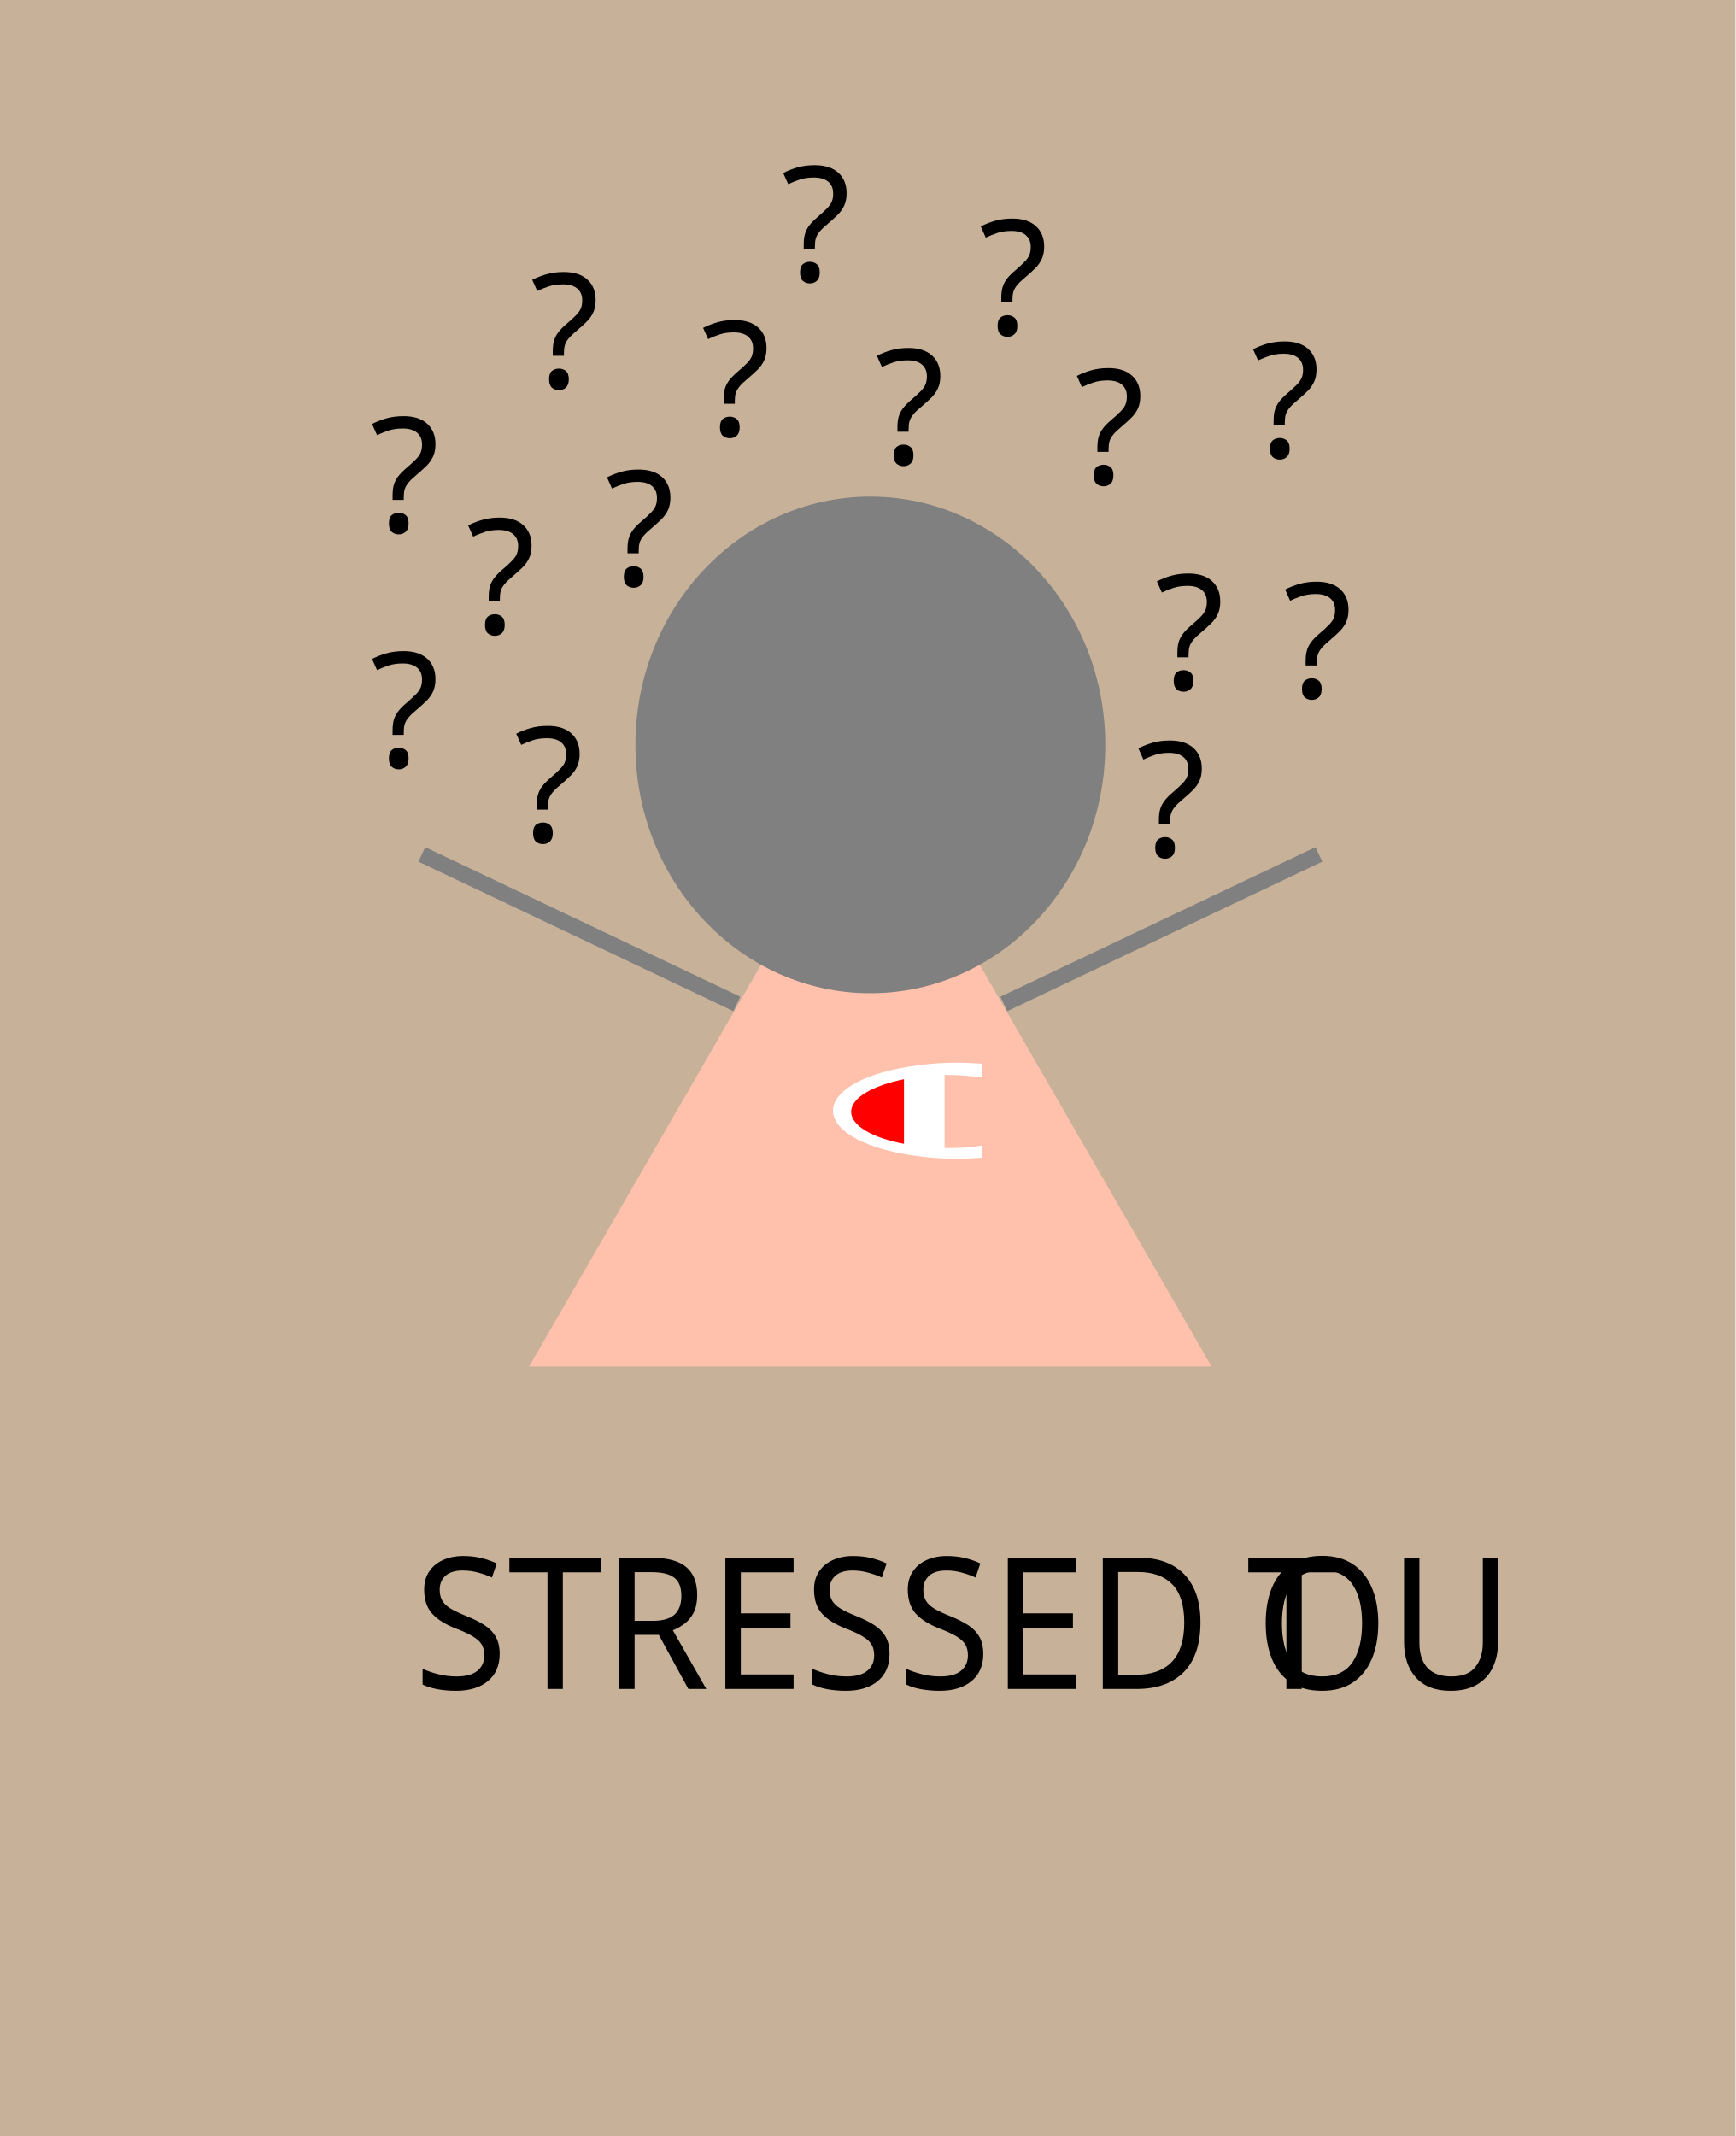
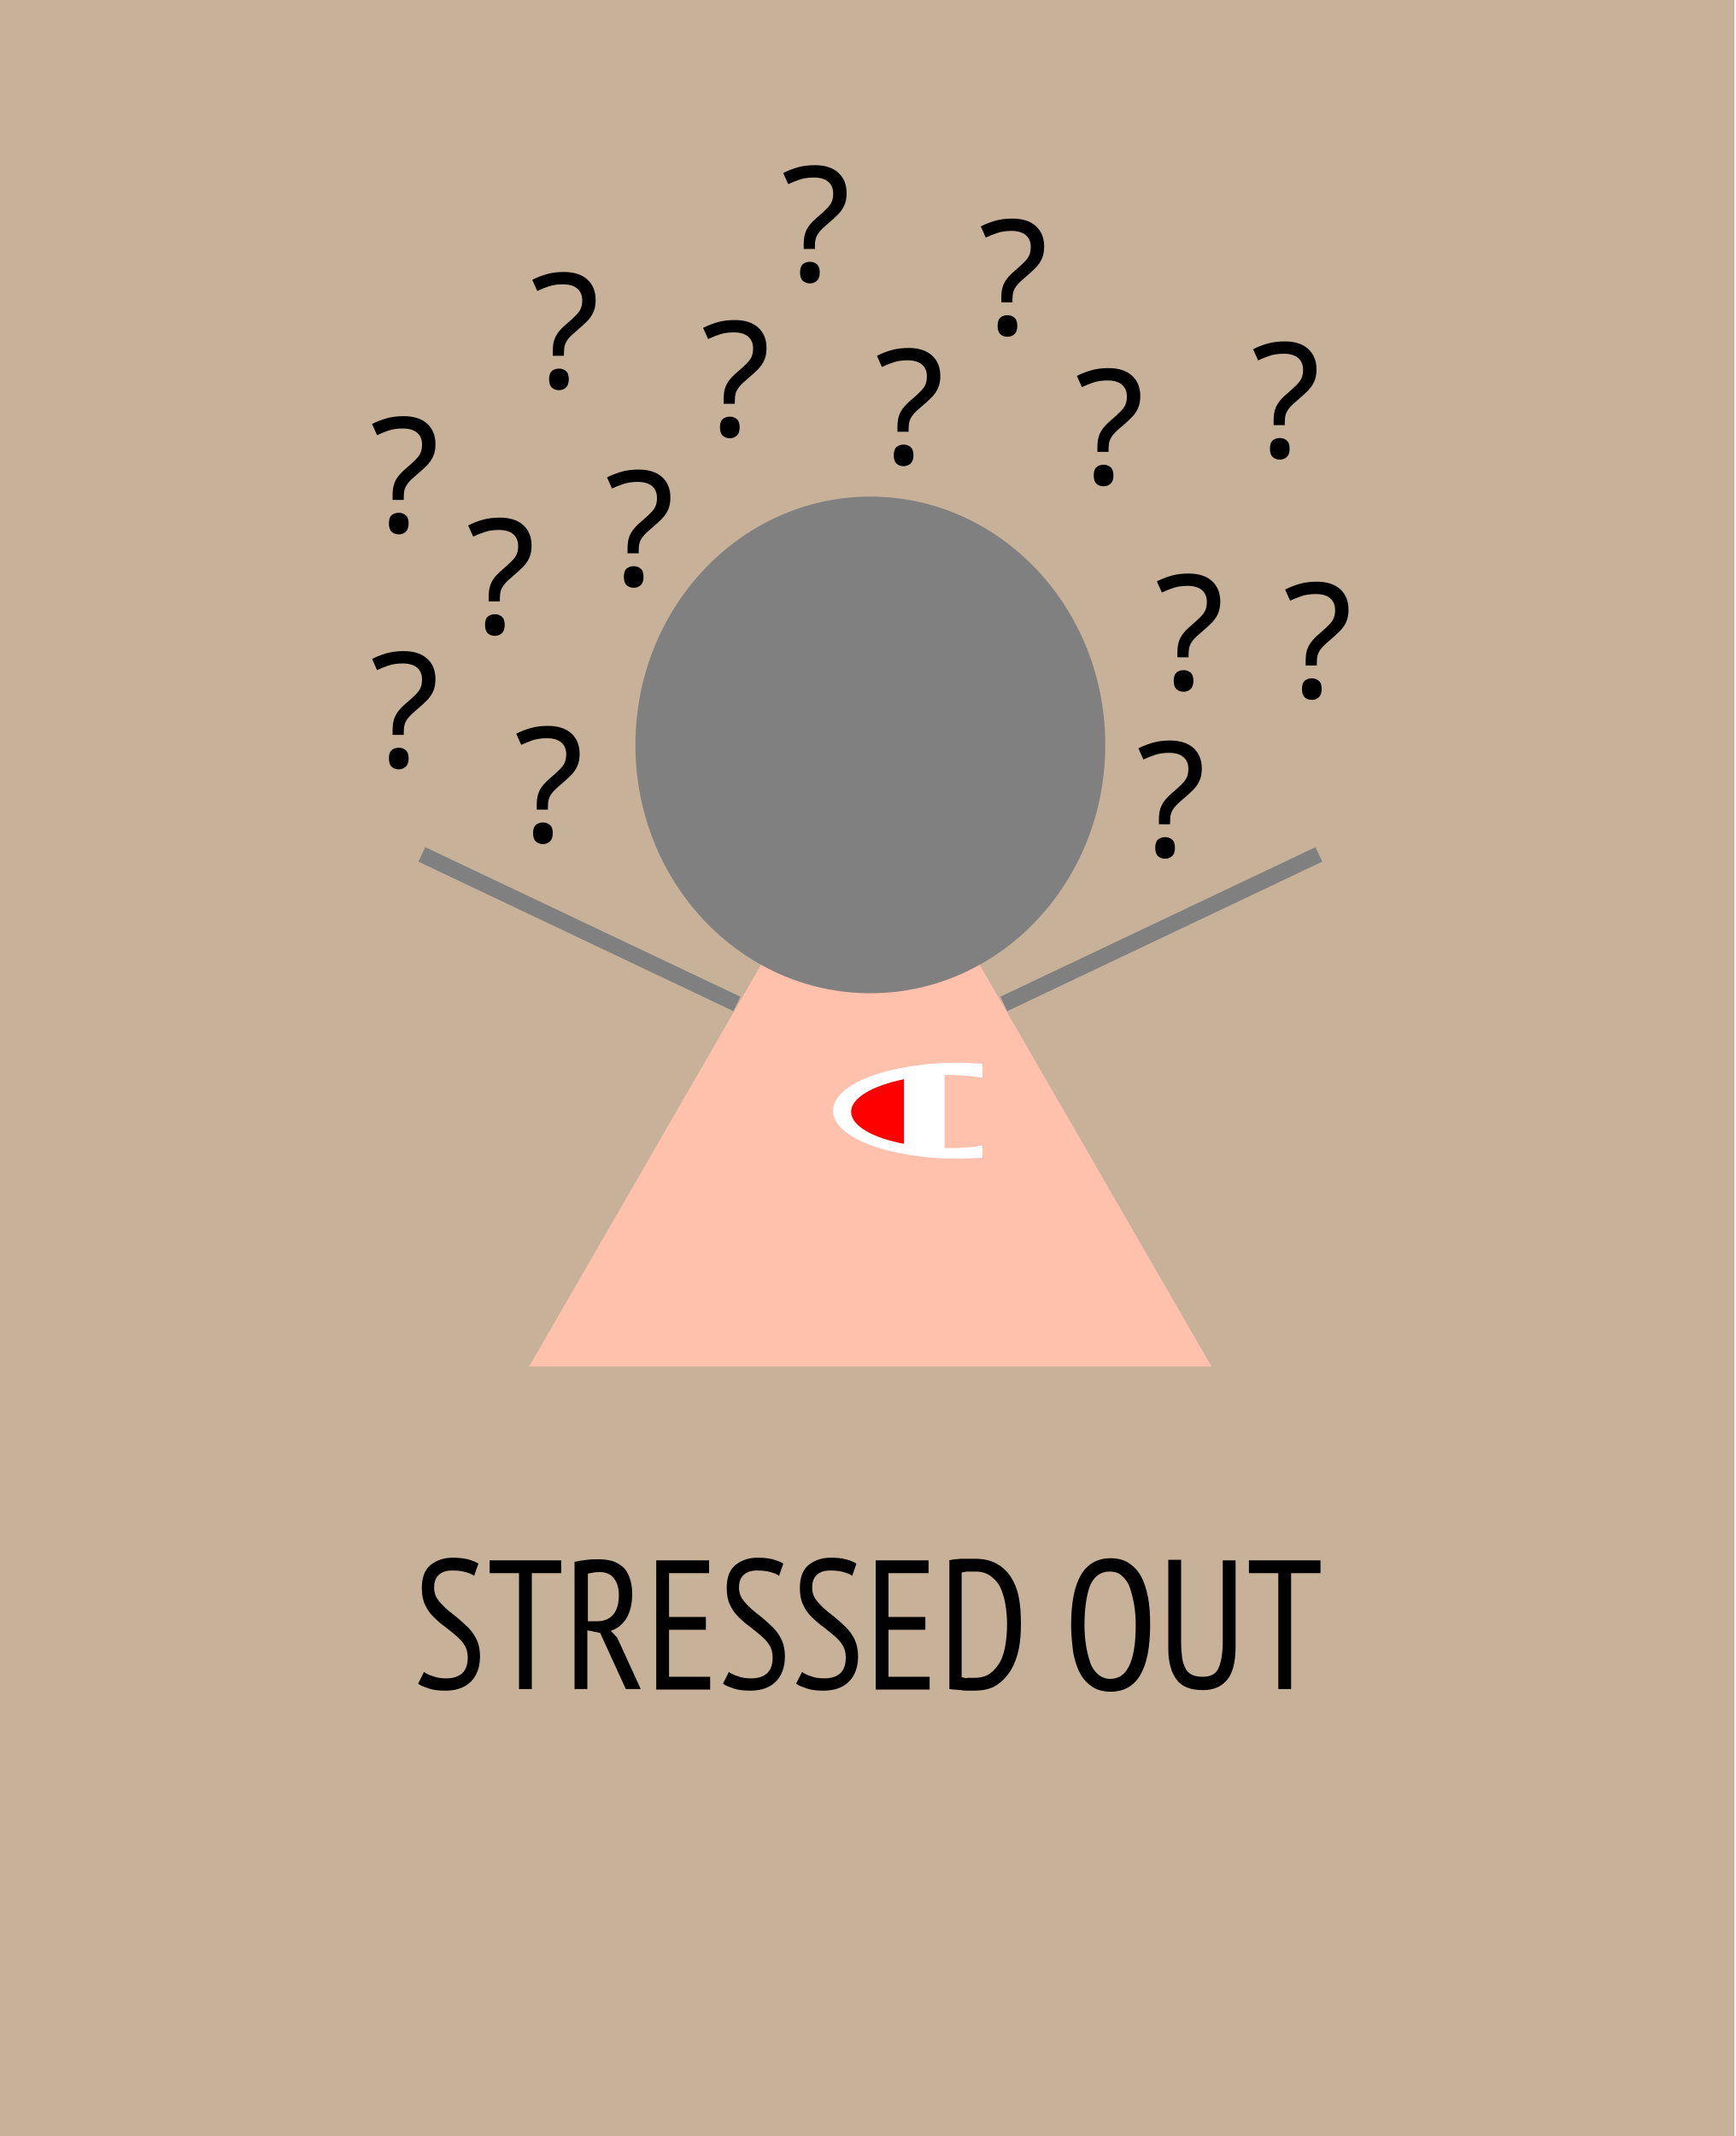
<svg xmlns="http://www.w3.org/2000/svg" version="1.1" id="Layer_1" x="0px" y="0px" viewBox="0 0 325 400" style="enable-background:new 0 0 325 400;" xml:space="preserve">
  <style type="text/css">
	.st0{fill:#C7B299;}
- 	.st1{font-family:'PTSans-Narrow';}
- 	.st2{font-size:34.39px;}
- 	.st3{fill:#FFC0AC;}
- 	.st4{fill:none;stroke:#808080;stroke-width:3;stroke-miterlimit:10;}
- 	.st5{fill:#808080;}
- 	.st6{fill:#FFFFFF;}
- 	.st7{fill:#FF0000;}
+ 	.st1{enable-background:new    ;}
+ 	.st2{fill:#FFC0AC;}
+ 	.st3{fill:none;stroke:#808080;stroke-width:3;stroke-miterlimit:10;}
+ 	.st4{fill:#808080;}
+ 	.st5{fill:#FFFFFF;}
+ 	.st6{fill:#FF0000;}
+ 	.st7{font-family:'PTSans-Narrow';}
	.st8{font-size:30px;}
</style>
-   <rect class="st0" width="325" height="400" />
-   <text transform="matrix(0.93 0 0 1 77.52 316.29)" class="st1 st2">STRESSED OU</text>
-   <text transform="matrix(0.93 0 0 1 233.4629 316.29)" class="st1 st2">T</text>
-   <polygon class="st3" points="163,145.2 99.1,255.9 226.9,255.9 " />
-   <line class="st4" x1="188" y1="188" x2="247" y2="160" />
-   <line class="st4" x1="138" y1="188" x2="79" y2="160" />
-   <ellipse class="st5" cx="163" cy="139.5" rx="44" ry="46.5" />
-   <rect x="167.7" y="200.7" class="st6" width="9.2" height="14.6" />
-   <path class="st6" d="M177.4,201.3c2.2,0,4.4,0.2,6.6,0.5v-2.6c-1.6-0.1-3.2-0.2-4.8-0.2c-3.3,0-6.6,0.3-9.9,0.9  c-7.9,1.4-13.3,4.5-13.3,8.1s5.4,6.7,13.3,8.1c3.3,0.6,6.6,0.9,9.9,0.9c1.6,0,3.2-0.1,4.8-0.2v-2.3c-2.2,0.4-4.4,0.5-6.6,0.5  c-2.7,0-5.4-0.3-8.1-0.8v-12.1C172,201.5,174.7,201.3,177.4,201.3z" />
-   <path class="st7" d="M169.3,202.1v12.1c-5.9-1.1-9.9-3.4-9.9-6S163.4,203.3,169.3,202.1z" />
-   <text transform="matrix(1 0 0 1 163.87 86.88)" class="st1 st8">?</text>
-   <text transform="matrix(1 0 0 1 216.3 129.12)" class="st1 st8">?</text>
-   <text transform="matrix(1 0 0 1 69.32 99.65)" class="st1 st8">?</text>
-   <text transform="matrix(1 0 0 1 96.32 157.65)" class="st1 st8">?</text>
-   <text transform="matrix(1 0 0 1 212.84 160.39)" class="st1 st8">?</text>
-   <text transform="matrix(1 0 0 1 87.32 118.65)" class="st1 st8">?</text>
-   <text transform="matrix(1 0 0 1 201.32 90.65)" class="st1 st8">?</text>
-   <text transform="matrix(1 0 0 1 131.32 81.65)" class="st1 st8">?</text>
-   <text transform="matrix(1 0 0 1 113.32 109.65)" class="st1 st8">?</text>
-   <text transform="matrix(1 0 0 1 240.32 130.65)" class="st1 st8">?</text>
-   <text transform="matrix(1 0 0 1 69.32 143.65)" class="st1 st8">?</text>
-   <text transform="matrix(1 0 0 1 234.32 85.65)" class="st1 st8">?</text>
-   <text transform="matrix(1 0 0 1 183.32 62.65)" class="st1 st8">?</text>
-   <text transform="matrix(1 0 0 1 99.32 72.65)" class="st1 st8">?</text>
-   <text transform="matrix(1 0 0 1 146.32 52.65)" class="st1 st8">?</text>
+   <rect x="-0.2" y="0" class="st0" width="325" height="400" />
+   <g class="st1">
+     <path d="M79.4,313.1c0.4,0.3,1,0.6,1.7,0.8c0.7,0.3,1.6,0.4,2.5,0.4c1.2,0,2.2-0.3,2.9-0.9c0.7-0.6,1.1-1.6,1.1-3   c0-0.9-0.2-1.7-0.6-2.3c-0.4-0.7-1-1.3-1.6-1.8s-1.3-1.1-2.1-1.7c-0.7-0.5-1.4-1.1-2.1-1.8s-1.2-1.4-1.6-2.3   c-0.4-0.8-0.6-1.9-0.6-3.1c0-1.9,0.5-3.4,1.6-4.3c1.1-0.9,2.5-1.4,4.2-1.4c1.1,0,2,0.1,2.8,0.3c0.8,0.2,1.5,0.5,2,0.8l-0.8,2.3   c-0.4-0.3-0.9-0.5-1.6-0.7c-0.7-0.2-1.5-0.3-2.5-0.3c-1.2,0-2,0.3-2.6,0.9c-0.6,0.6-0.8,1.4-0.8,2.3c0,0.8,0.2,1.5,0.6,2.1   c0.4,0.6,1,1.2,1.6,1.8c0.6,0.5,1.3,1.1,2.1,1.7c0.7,0.6,1.4,1.2,2.1,1.9s1.2,1.5,1.6,2.3c0.4,0.9,0.6,1.9,0.6,3.1   c0,2-0.6,3.6-1.7,4.7c-1.1,1.1-2.7,1.7-4.7,1.7c-1.3,0-2.3-0.1-3.2-0.4c-0.8-0.3-1.5-0.5-2-0.9L79.4,313.1z" />
+     <path d="M105.1,294.6h-5.5v21.7h-2.4v-21.7h-5.5v-2.4h13.4V294.6z" />
+     <path d="M107.6,292.5c0.7-0.2,1.5-0.3,2.3-0.4c0.8-0.1,1.6-0.1,2.3-0.1c0.8,0,1.6,0.1,2.4,0.3c0.7,0.2,1.4,0.6,2,1.1   c0.6,0.5,1,1.2,1.3,2s0.5,1.9,0.5,3.1c0,1.9-0.4,3.4-1.1,4.6c-0.7,1.1-1.7,1.9-2.9,2.3l1.2,1.3l4.4,9.6h-2.8l-4.8-10.5l-2.4-0.5v11   h-2.4V292.5z M110,303.6h1.9c1.2,0,2.2-0.4,2.9-1.2s1.1-2,1.1-3.7c0-1.3-0.3-2.3-0.9-3.1c-0.6-0.8-1.5-1.2-2.6-1.2   c-0.4,0-0.9,0-1.3,0.1s-0.8,0.1-1,0.2V303.6z" />
+     <path d="M122.9,292.2h9.9v2.4h-7.5v8.2h6.9v2.4h-6.9v8.8h7.7v2.4h-10.1V292.2z" />
+     <path d="M136.5,313.1c0.4,0.3,1,0.6,1.7,0.8c0.7,0.3,1.6,0.4,2.5,0.4c1.2,0,2.2-0.3,2.9-0.9c0.7-0.6,1.1-1.6,1.1-3   c0-0.9-0.2-1.7-0.6-2.3c-0.4-0.7-1-1.3-1.6-1.8s-1.3-1.1-2.1-1.7c-0.7-0.5-1.4-1.1-2.1-1.8s-1.2-1.4-1.6-2.3   c-0.4-0.8-0.6-1.9-0.6-3.1c0-1.9,0.5-3.4,1.6-4.3c1.1-0.9,2.5-1.4,4.2-1.4c1.1,0,2,0.1,2.8,0.3c0.8,0.2,1.5,0.5,2,0.8l-0.8,2.3   c-0.4-0.3-0.9-0.5-1.6-0.7c-0.7-0.2-1.5-0.3-2.5-0.3c-1.2,0-2,0.3-2.6,0.9c-0.6,0.6-0.8,1.4-0.8,2.3c0,0.8,0.2,1.5,0.6,2.1   c0.4,0.6,1,1.2,1.6,1.8c0.6,0.5,1.3,1.1,2.1,1.7c0.7,0.6,1.4,1.2,2.1,1.9s1.2,1.5,1.6,2.3c0.4,0.9,0.6,1.9,0.6,3.1   c0,2-0.6,3.6-1.7,4.7c-1.1,1.1-2.7,1.7-4.7,1.7c-1.3,0-2.3-0.1-3.2-0.4c-0.8-0.3-1.5-0.5-2-0.9L136.5,313.1z" />
+     <path d="M150.2,313.1c0.4,0.3,1,0.6,1.7,0.8c0.7,0.3,1.6,0.4,2.5,0.4c1.2,0,2.2-0.3,2.9-0.9c0.7-0.6,1.1-1.6,1.1-3   c0-0.9-0.2-1.7-0.6-2.3c-0.4-0.7-1-1.3-1.6-1.8s-1.3-1.1-2.1-1.7c-0.7-0.5-1.4-1.1-2.1-1.8s-1.2-1.4-1.6-2.3   c-0.4-0.8-0.6-1.9-0.6-3.1c0-1.9,0.5-3.4,1.6-4.3c1.1-0.9,2.5-1.4,4.2-1.4c1.1,0,2,0.1,2.8,0.3c0.8,0.2,1.5,0.5,2,0.8l-0.8,2.3   c-0.4-0.3-0.9-0.5-1.6-0.7c-0.7-0.2-1.5-0.3-2.5-0.3c-1.2,0-2,0.3-2.6,0.9c-0.6,0.6-0.8,1.4-0.8,2.3c0,0.8,0.2,1.5,0.6,2.1   c0.4,0.6,1,1.2,1.6,1.8c0.6,0.5,1.3,1.1,2.1,1.7c0.7,0.6,1.4,1.2,2.1,1.9s1.2,1.5,1.6,2.3c0.4,0.9,0.6,1.9,0.6,3.1   c0,2-0.6,3.6-1.7,4.7c-1.1,1.1-2.7,1.7-4.7,1.7c-1.3,0-2.3-0.1-3.2-0.4c-0.8-0.3-1.5-0.5-2-0.9L150.2,313.1z" />
+     <path d="M164,292.2h9.9v2.4h-7.5v8.2h6.9v2.4h-6.9v8.8h7.7v2.4H164V292.2z" />
+     <path d="M177.7,292.2c0.3-0.1,0.7-0.1,1.1-0.2c0.4,0,0.8-0.1,1.3-0.1c0.4,0,0.8,0,1.3,0c0.4,0,0.8,0,1.2,0c1.6,0,2.9,0.3,4,0.9   c1.1,0.6,2,1.4,2.7,2.5c0.7,1.1,1.2,2.3,1.5,3.8c0.3,1.5,0.4,3.2,0.4,5c0,1.7-0.1,3.2-0.4,4.7c-0.3,1.5-0.8,2.8-1.5,4   c-0.7,1.1-1.6,2.1-2.7,2.8c-1.1,0.7-2.5,1-4.2,1c-0.3,0-0.6,0-1.1,0c-0.4,0-0.9,0-1.3-0.1c-0.5,0-0.9-0.1-1.3-0.1   c-0.4,0-0.7-0.1-0.9-0.1V292.2z M182.7,294.3c-0.2,0-0.4,0-0.7,0s-0.5,0-0.7,0c-0.2,0-0.5,0-0.7,0.1c-0.2,0-0.4,0-0.5,0.1v19.6   c0.1,0,0.2,0,0.5,0.1s0.5,0,0.7,0c0.2,0,0.5,0,0.7,0c0.2,0,0.4,0,0.5,0c1.2,0,2.2-0.3,2.9-0.8c0.8-0.6,1.4-1.3,1.9-2.2   c0.5-0.9,0.8-2,1-3.2c0.2-1.2,0.3-2.5,0.3-3.9c0-1.2-0.1-2.4-0.3-3.6s-0.5-2.2-0.9-3.1c-0.4-0.9-1-1.6-1.8-2.2   C184.8,294.6,183.9,294.3,182.7,294.3z" />
+     <path d="M200.6,304.3c0-4.1,0.6-7.2,1.8-9.3c1.2-2.1,3.1-3.2,5.6-3.2c1.3,0,2.5,0.3,3.4,0.9c0.9,0.6,1.7,1.4,2.3,2.5   c0.6,1.1,1,2.4,1.3,3.9c0.3,1.5,0.4,3.3,0.4,5.2c0,4.1-0.6,7.2-1.8,9.3c-1.2,2.1-3.1,3.2-5.6,3.2c-1.3,0-2.5-0.3-3.4-0.9   c-0.9-0.6-1.7-1.4-2.3-2.5c-0.6-1.1-1-2.4-1.3-3.9C200.8,307.9,200.6,306.2,200.6,304.3z M203.1,304.3c0,1.4,0.1,2.6,0.3,3.9   c0.2,1.2,0.5,2.3,0.8,3.2s0.9,1.7,1.5,2.2c0.6,0.5,1.4,0.8,2.2,0.8c1.6,0,2.8-0.8,3.6-2.5c0.8-1.7,1.2-4.2,1.2-7.6   c0-1.3-0.1-2.6-0.3-3.8c-0.2-1.2-0.5-2.3-0.8-3.2s-0.9-1.7-1.5-2.2c-0.6-0.6-1.4-0.8-2.3-0.8c-1.6,0-2.8,0.8-3.6,2.5   C203.6,298.3,203.1,300.8,203.1,304.3z" />
+     <path d="M229.1,292.2h2.3v16.1c0,2.9-0.5,5-1.6,6.3c-1.1,1.3-2.6,1.9-4.5,1.9c-2.3,0-3.9-0.6-4.9-1.9c-1-1.3-1.6-3.2-1.6-5.8v-16.7   h2.4v15.3c0,1.2,0.1,2.3,0.2,3.1c0.1,0.8,0.4,1.5,0.7,2.1c0.3,0.5,0.8,0.9,1.3,1.1c0.5,0.2,1.1,0.3,1.9,0.3c1.4,0,2.4-0.5,2.9-1.6   c0.5-1.1,0.8-2.8,0.8-5.1V292.2z" />
+   </g>
+   <g class="st1">
+     <path d="M247.3,294.6h-5.5v21.7h-2.4v-21.7h-5.5v-2.4h13.4V294.6z" />
+   </g>
+   <polygon class="st2" points="163,145.2 99.1,255.9 226.9,255.9 " />
+   <line class="st3" x1="188" y1="188" x2="247" y2="160" />
+   <line class="st3" x1="138" y1="188" x2="79" y2="160" />
+   <ellipse class="st4" cx="163" cy="139.5" rx="44" ry="46.5" />
+   <rect x="167.7" y="200.7" class="st5" width="9.2" height="14.6" />
+   <path class="st5" d="M177.4,201.3c2.2,0,4.4,0.2,6.6,0.5v-2.6c-1.6-0.1-3.2-0.2-4.8-0.2c-3.3,0-6.6,0.3-9.9,0.9  c-7.9,1.4-13.3,4.5-13.3,8.1s5.4,6.7,13.3,8.1c3.3,0.6,6.6,0.9,9.9,0.9c1.6,0,3.2-0.1,4.8-0.2v-2.3c-2.2,0.4-4.4,0.5-6.6,0.5  c-2.7,0-5.4-0.3-8.1-0.8v-12.1C172,201.5,174.7,201.3,177.4,201.3z" />
+   <path class="st6" d="M169.3,202.1v12.1c-5.9-1.1-9.9-3.4-9.9-6S163.4,203.3,169.3,202.1z" />
+   <text transform="matrix(1 0 0 1 163.87 86.88)" class="st7 st8">?</text>
+   <text transform="matrix(1 0 0 1 216.3 129.12)" class="st7 st8">?</text>
+   <text transform="matrix(1 0 0 1 69.32 99.65)" class="st7 st8">?</text>
+   <text transform="matrix(1 0 0 1 96.32 157.65)" class="st7 st8">?</text>
+   <text transform="matrix(1 0 0 1 212.84 160.39)" class="st7 st8">?</text>
+   <text transform="matrix(1 0 0 1 87.32 118.65)" class="st7 st8">?</text>
+   <text transform="matrix(1 0 0 1 201.32 90.65)" class="st7 st8">?</text>
+   <text transform="matrix(1 0 0 1 131.32 81.65)" class="st7 st8">?</text>
+   <text transform="matrix(1 0 0 1 113.32 109.65)" class="st7 st8">?</text>
+   <text transform="matrix(1 0 0 1 240.32 130.65)" class="st7 st8">?</text>
+   <text transform="matrix(1 0 0 1 69.32 143.65)" class="st7 st8">?</text>
+   <text transform="matrix(1 0 0 1 234.32 85.65)" class="st7 st8">?</text>
+   <text transform="matrix(1 0 0 1 183.32 62.65)" class="st7 st8">?</text>
+   <text transform="matrix(1 0 0 1 99.32 72.65)" class="st7 st8">?</text>
+   <text transform="matrix(1 0 0 1 146.32 52.65)" class="st7 st8">?</text>
</svg>
